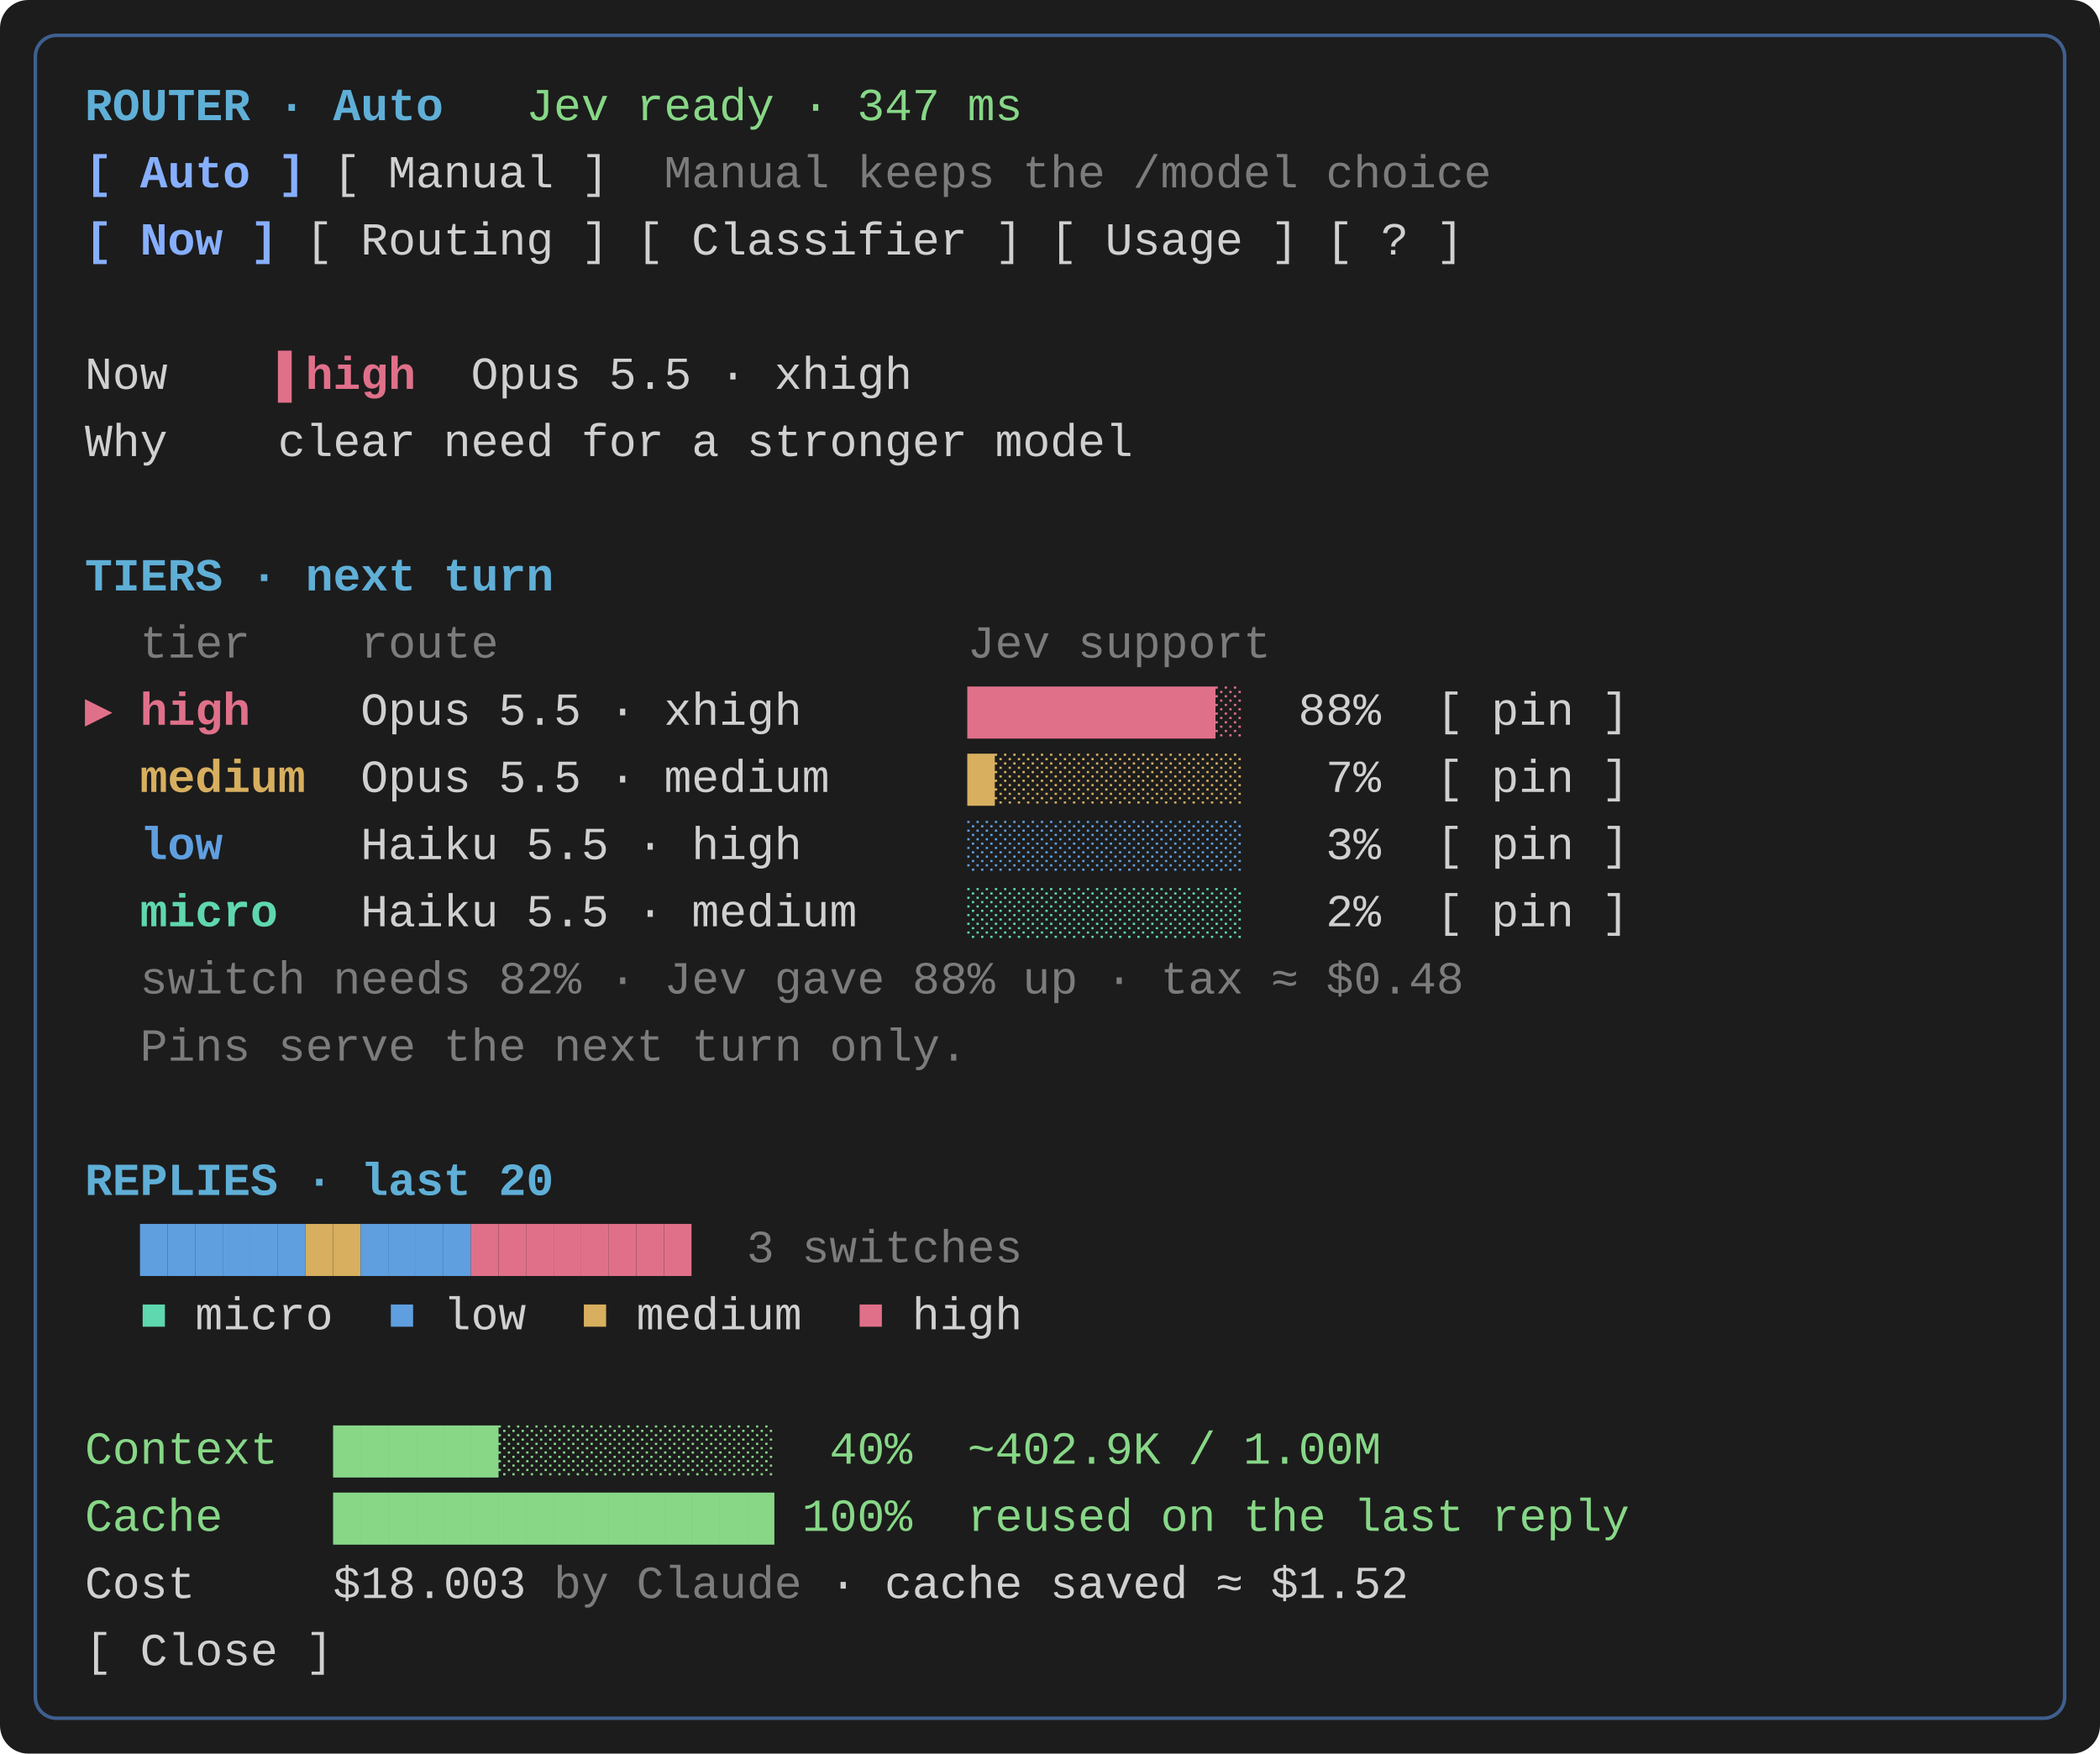
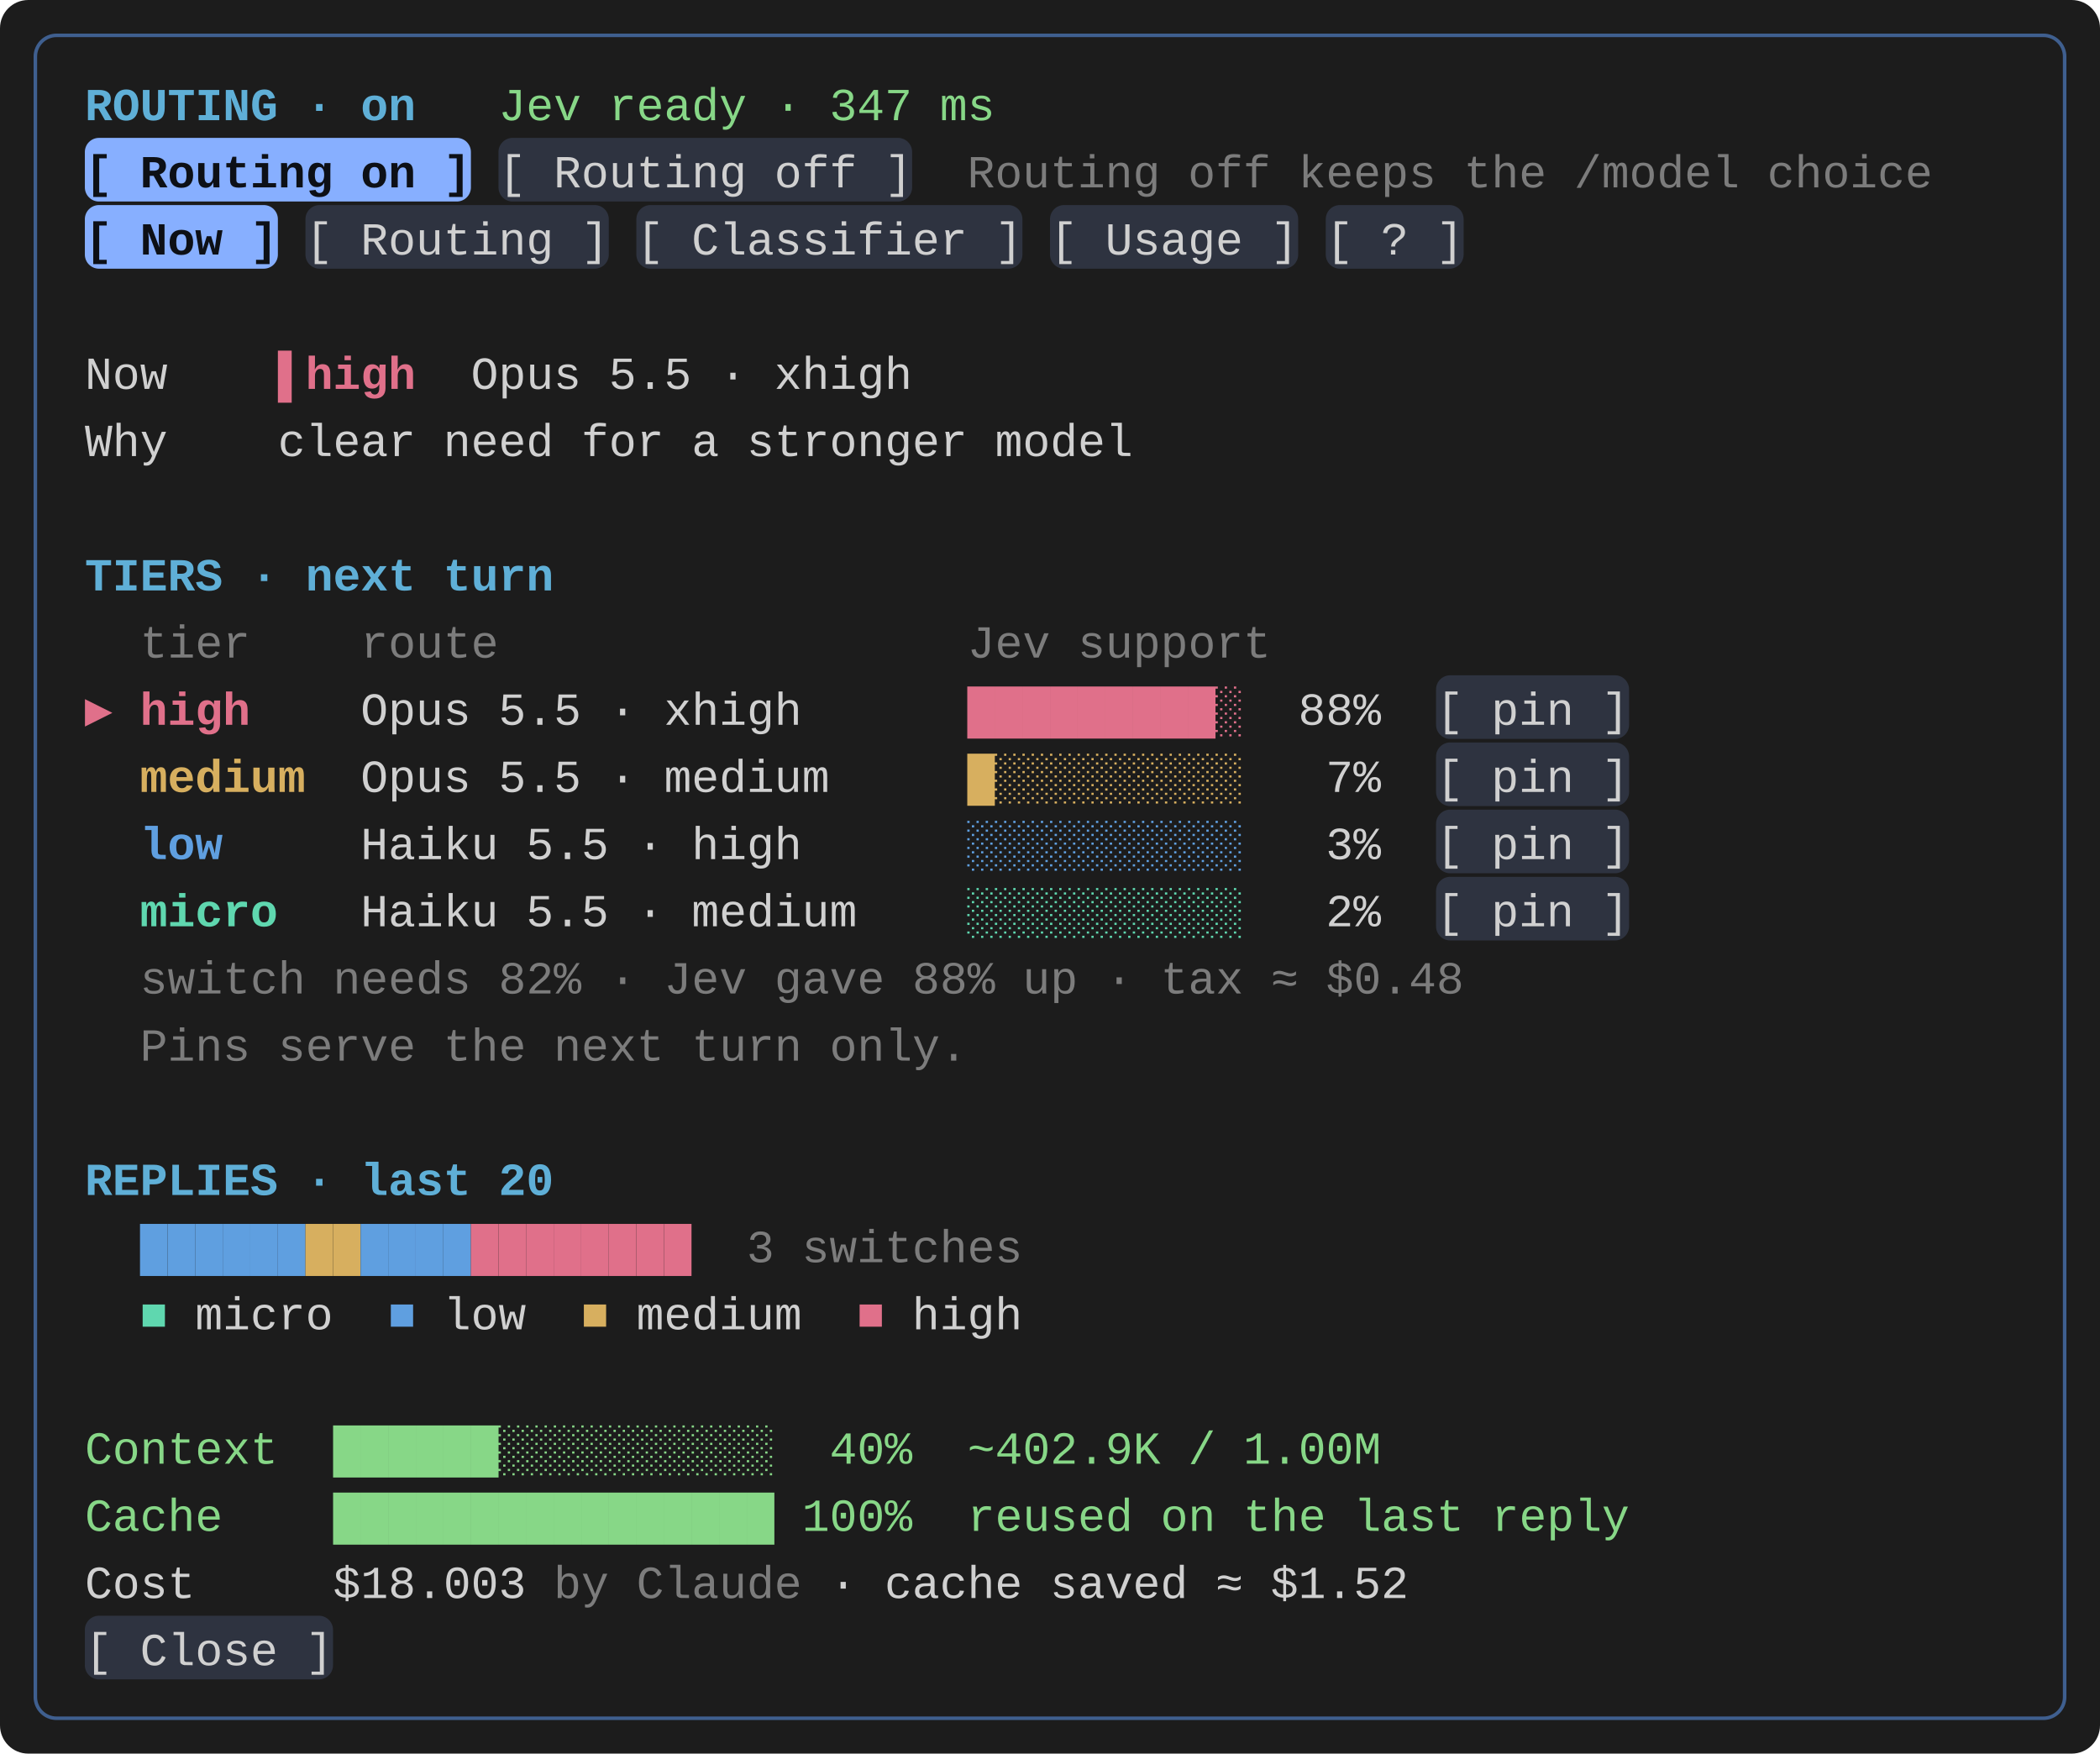
<svg xmlns="http://www.w3.org/2000/svg" viewBox="0 0 594 496" role="img" aria-labelledby="title desc">
  <style>
    text { font-family: ui-monospace, SFMono-Regular, Menlo, Consolas, 'Liberation Mono', monospace; font-size: 13px; }
    .cap { font-family: system-ui, -apple-system, 'Segoe UI', sans-serif; font-size: 12px; fill: #9a988f; }
  </style>
  <rect width="594" height="496" rx="8" fill="#1c1c1c" />
  <rect x="10" y="10" width="574" height="476" rx="6" fill="none" stroke="#3f5f8f" />
-   <text x="24.0" y="34" fill="#5fafd7" font-weight="700" xml:space="preserve">ROUTER · Auto</text>
-   <text x="148.8" y="34" fill="#87d787" xml:space="preserve">Jev ready · 347 ms</text>
-   <text x="24.0" y="53" fill="#87afff" font-weight="700" xml:space="preserve">[ Auto ]</text>
-   <text x="94.2" y="53" fill="#d0d0d0" xml:space="preserve">[ Manual ]</text>
-   <text x="172.2" y="53" fill="#7c7c7c" xml:space="preserve">  Manual keeps the /model choice</text>
-   <text x="24.0" y="72" fill="#87afff" font-weight="700" xml:space="preserve">[ Now ]</text>
+   <text x="24.0" y="34" fill="#5fafd7" font-weight="700" xml:space="preserve">ROUTING · on</text>
+   <text x="141.0" y="34" fill="#87d787" xml:space="preserve">Jev ready · 347 ms</text>
+   <rect x="24.0" y="39" width="109.2" height="18" rx="4" fill="#87afff" />
+   <text x="24.0" y="53" fill="#0d1016" font-weight="700" xml:space="preserve">[ Routing on ]</text>
+   <rect x="141.0" y="39" width="117.0" height="18" rx="4" fill="#2e3340" />
+   <text x="141.0" y="53" fill="#d0d0d0" xml:space="preserve">[ Routing off ]</text>
+   <text x="258.0" y="53" fill="#7c7c7c" xml:space="preserve">  Routing off keeps the /model choice</text>
+   <rect x="24.0" y="58" width="54.6" height="18" rx="4" fill="#87afff" />
+   <text x="24.0" y="72" fill="#0d1016" font-weight="700" xml:space="preserve">[ Now ]</text>
+   <rect x="86.4" y="58" width="85.8" height="18" rx="4" fill="#2e3340" />
  <text x="86.4" y="72" fill="#d0d0d0" xml:space="preserve">[ Routing ]</text>
+   <rect x="180.0" y="58" width="109.2" height="18" rx="4" fill="#2e3340" />
  <text x="180.0" y="72" fill="#d0d0d0" xml:space="preserve">[ Classifier ]</text>
+   <rect x="297.0" y="58" width="70.2" height="18" rx="4" fill="#2e3340" />
  <text x="297.0" y="72" fill="#d0d0d0" xml:space="preserve">[ Usage ]</text>
+   <rect x="375.0" y="58" width="39.0" height="18" rx="4" fill="#2e3340" />
  <text x="375.0" y="72" fill="#d0d0d0" xml:space="preserve">[ ? ]</text>
  <text x="24.0" y="110" fill="#d0d0d0" xml:space="preserve">Now    </text>
  <text x="78.6" y="110" fill="#e0708a" font-weight="700" xml:space="preserve">▌high  </text>
  <text x="133.2" y="110" fill="#d0d0d0" xml:space="preserve">Opus 5.5 · xhigh</text>
  <text x="24.0" y="129" fill="#d0d0d0" xml:space="preserve">Why    </text>
  <text x="78.6" y="129" fill="#d0d0d0" xml:space="preserve">clear need for a stronger model</text>
  <text x="24.0" y="167" fill="#5fafd7" font-weight="700" xml:space="preserve">TIERS · next turn</text>
  <text x="24.0" y="186" fill="#7c7c7c" xml:space="preserve">  tier    route                 Jev support</text>
  <text x="24.0" y="205" fill="#e0708a" font-weight="700" xml:space="preserve">▶ </text>
  <text x="39.6" y="205" fill="#e0708a" font-weight="700" xml:space="preserve">high    </text>
  <text x="102.0" y="205" fill="#d0d0d0" xml:space="preserve">Opus 5.5 · xhigh      </text>
  <text x="273.6" y="205" fill="#e0708a" xml:space="preserve">█████████░</text>
  <text x="351.6" y="205" fill="#d0d0d0" xml:space="preserve">  88%  </text>
+   <rect x="406.2" y="191" width="54.6" height="18" rx="4" fill="#2e3340" />
  <text x="406.2" y="205" fill="#d0d0d0" xml:space="preserve">[ pin ]</text>
  <text x="39.6" y="224" fill="#d7af5f" font-weight="700" xml:space="preserve">medium  </text>
  <text x="102.0" y="224" fill="#d0d0d0" xml:space="preserve">Opus 5.5 · medium     </text>
  <text x="273.6" y="224" fill="#d7af5f" xml:space="preserve">█░░░░░░░░░</text>
  <text x="351.6" y="224" fill="#d0d0d0" xml:space="preserve">   7%  </text>
+   <rect x="406.2" y="210" width="54.6" height="18" rx="4" fill="#2e3340" />
  <text x="406.2" y="224" fill="#d0d0d0" xml:space="preserve">[ pin ]</text>
  <text x="39.6" y="243" fill="#5f9fe0" font-weight="700" xml:space="preserve">low     </text>
  <text x="102.0" y="243" fill="#d0d0d0" xml:space="preserve">Haiku 5.5 · high      </text>
  <text x="273.6" y="243" fill="#5f9fe0" xml:space="preserve">░░░░░░░░░░</text>
  <text x="351.6" y="243" fill="#d0d0d0" xml:space="preserve">   3%  </text>
+   <rect x="406.2" y="229" width="54.6" height="18" rx="4" fill="#2e3340" />
  <text x="406.2" y="243" fill="#d0d0d0" xml:space="preserve">[ pin ]</text>
  <text x="39.6" y="262" fill="#5fd7af" font-weight="700" xml:space="preserve">micro   </text>
  <text x="102.0" y="262" fill="#d0d0d0" xml:space="preserve">Haiku 5.5 · medium    </text>
  <text x="273.6" y="262" fill="#5fd7af" xml:space="preserve">░░░░░░░░░░</text>
  <text x="351.6" y="262" fill="#d0d0d0" xml:space="preserve">   2%  </text>
+   <rect x="406.2" y="248" width="54.6" height="18" rx="4" fill="#2e3340" />
  <text x="406.2" y="262" fill="#d0d0d0" xml:space="preserve">[ pin ]</text>
  <text x="24.0" y="281" fill="#7c7c7c" xml:space="preserve">  switch needs 82% · Jev gave 88% up · tax ≈ $0.48</text>
  <text x="24.0" y="300" fill="#7c7c7c" xml:space="preserve">  Pins serve the next turn only.</text>
  <text x="24.0" y="338" fill="#5fafd7" font-weight="700" xml:space="preserve">REPLIES · last 20</text>
  <text x="39.6" y="357" fill="#5f9fe0" font-weight="700" xml:space="preserve">█</text>
  <text x="47.4" y="357" fill="#5f9fe0" font-weight="700" xml:space="preserve">█</text>
  <text x="55.2" y="357" fill="#5f9fe0" font-weight="700" xml:space="preserve">█</text>
  <text x="63.0" y="357" fill="#5f9fe0" font-weight="700" xml:space="preserve">█</text>
  <text x="70.8" y="357" fill="#5f9fe0" font-weight="700" xml:space="preserve">█</text>
  <text x="78.6" y="357" fill="#5f9fe0" font-weight="700" xml:space="preserve">█</text>
  <text x="86.4" y="357" fill="#d7af5f" font-weight="700" xml:space="preserve">█</text>
  <text x="94.2" y="357" fill="#d7af5f" font-weight="700" xml:space="preserve">█</text>
  <text x="102.0" y="357" fill="#5f9fe0" font-weight="700" xml:space="preserve">█</text>
  <text x="109.8" y="357" fill="#5f9fe0" font-weight="700" xml:space="preserve">█</text>
  <text x="117.6" y="357" fill="#5f9fe0" font-weight="700" xml:space="preserve">█</text>
  <text x="125.4" y="357" fill="#5f9fe0" font-weight="700" xml:space="preserve">█</text>
  <text x="133.2" y="357" fill="#e0708a" font-weight="700" xml:space="preserve">█</text>
  <text x="141.0" y="357" fill="#e0708a" font-weight="700" xml:space="preserve">█</text>
  <text x="148.8" y="357" fill="#e0708a" font-weight="700" xml:space="preserve">█</text>
  <text x="156.6" y="357" fill="#e0708a" font-weight="700" xml:space="preserve">█</text>
  <text x="164.4" y="357" fill="#e0708a" font-weight="700" xml:space="preserve">█</text>
  <text x="172.2" y="357" fill="#e0708a" font-weight="700" xml:space="preserve">█</text>
  <text x="180.0" y="357" fill="#e0708a" font-weight="700" xml:space="preserve">█</text>
  <text x="187.8" y="357" fill="#e0708a" font-weight="700" xml:space="preserve">█</text>
  <text x="195.6" y="357" fill="#7c7c7c" xml:space="preserve">  3 switches</text>
  <text x="39.6" y="376" fill="#5fd7af" font-weight="700" xml:space="preserve">■ </text>
  <text x="55.2" y="376" fill="#d0d0d0" xml:space="preserve">micro  </text>
  <text x="109.8" y="376" fill="#5f9fe0" font-weight="700" xml:space="preserve">■ </text>
  <text x="125.4" y="376" fill="#d0d0d0" xml:space="preserve">low  </text>
  <text x="164.4" y="376" fill="#d7af5f" font-weight="700" xml:space="preserve">■ </text>
  <text x="180.0" y="376" fill="#d0d0d0" xml:space="preserve">medium  </text>
  <text x="242.4" y="376" fill="#e0708a" font-weight="700" xml:space="preserve">■ </text>
  <text x="258.0" y="376" fill="#d0d0d0" xml:space="preserve">high  </text>
  <text x="24.0" y="414" fill="#87d787" xml:space="preserve">Context  ██████░░░░░░░░░░  40%  ~402.9K / 1.00M</text>
  <text x="24.0" y="433" fill="#87d787" xml:space="preserve">Cache    ████████████████ 100%  reused on the last reply</text>
  <text x="24.0" y="452" fill="#d0d0d0" xml:space="preserve">Cost     $18.003 </text>
  <text x="156.6" y="452" fill="#7c7c7c" xml:space="preserve">by Claude</text>
  <text x="226.8" y="452" fill="#d0d0d0" xml:space="preserve"> · cache saved ≈ $1.52</text>
+   <rect x="24.0" y="457" width="70.2" height="18" rx="4" fill="#2e3340" />
  <text x="24.0" y="471" fill="#d0d0d0" xml:space="preserve">[ Close ]</text>
</svg>
